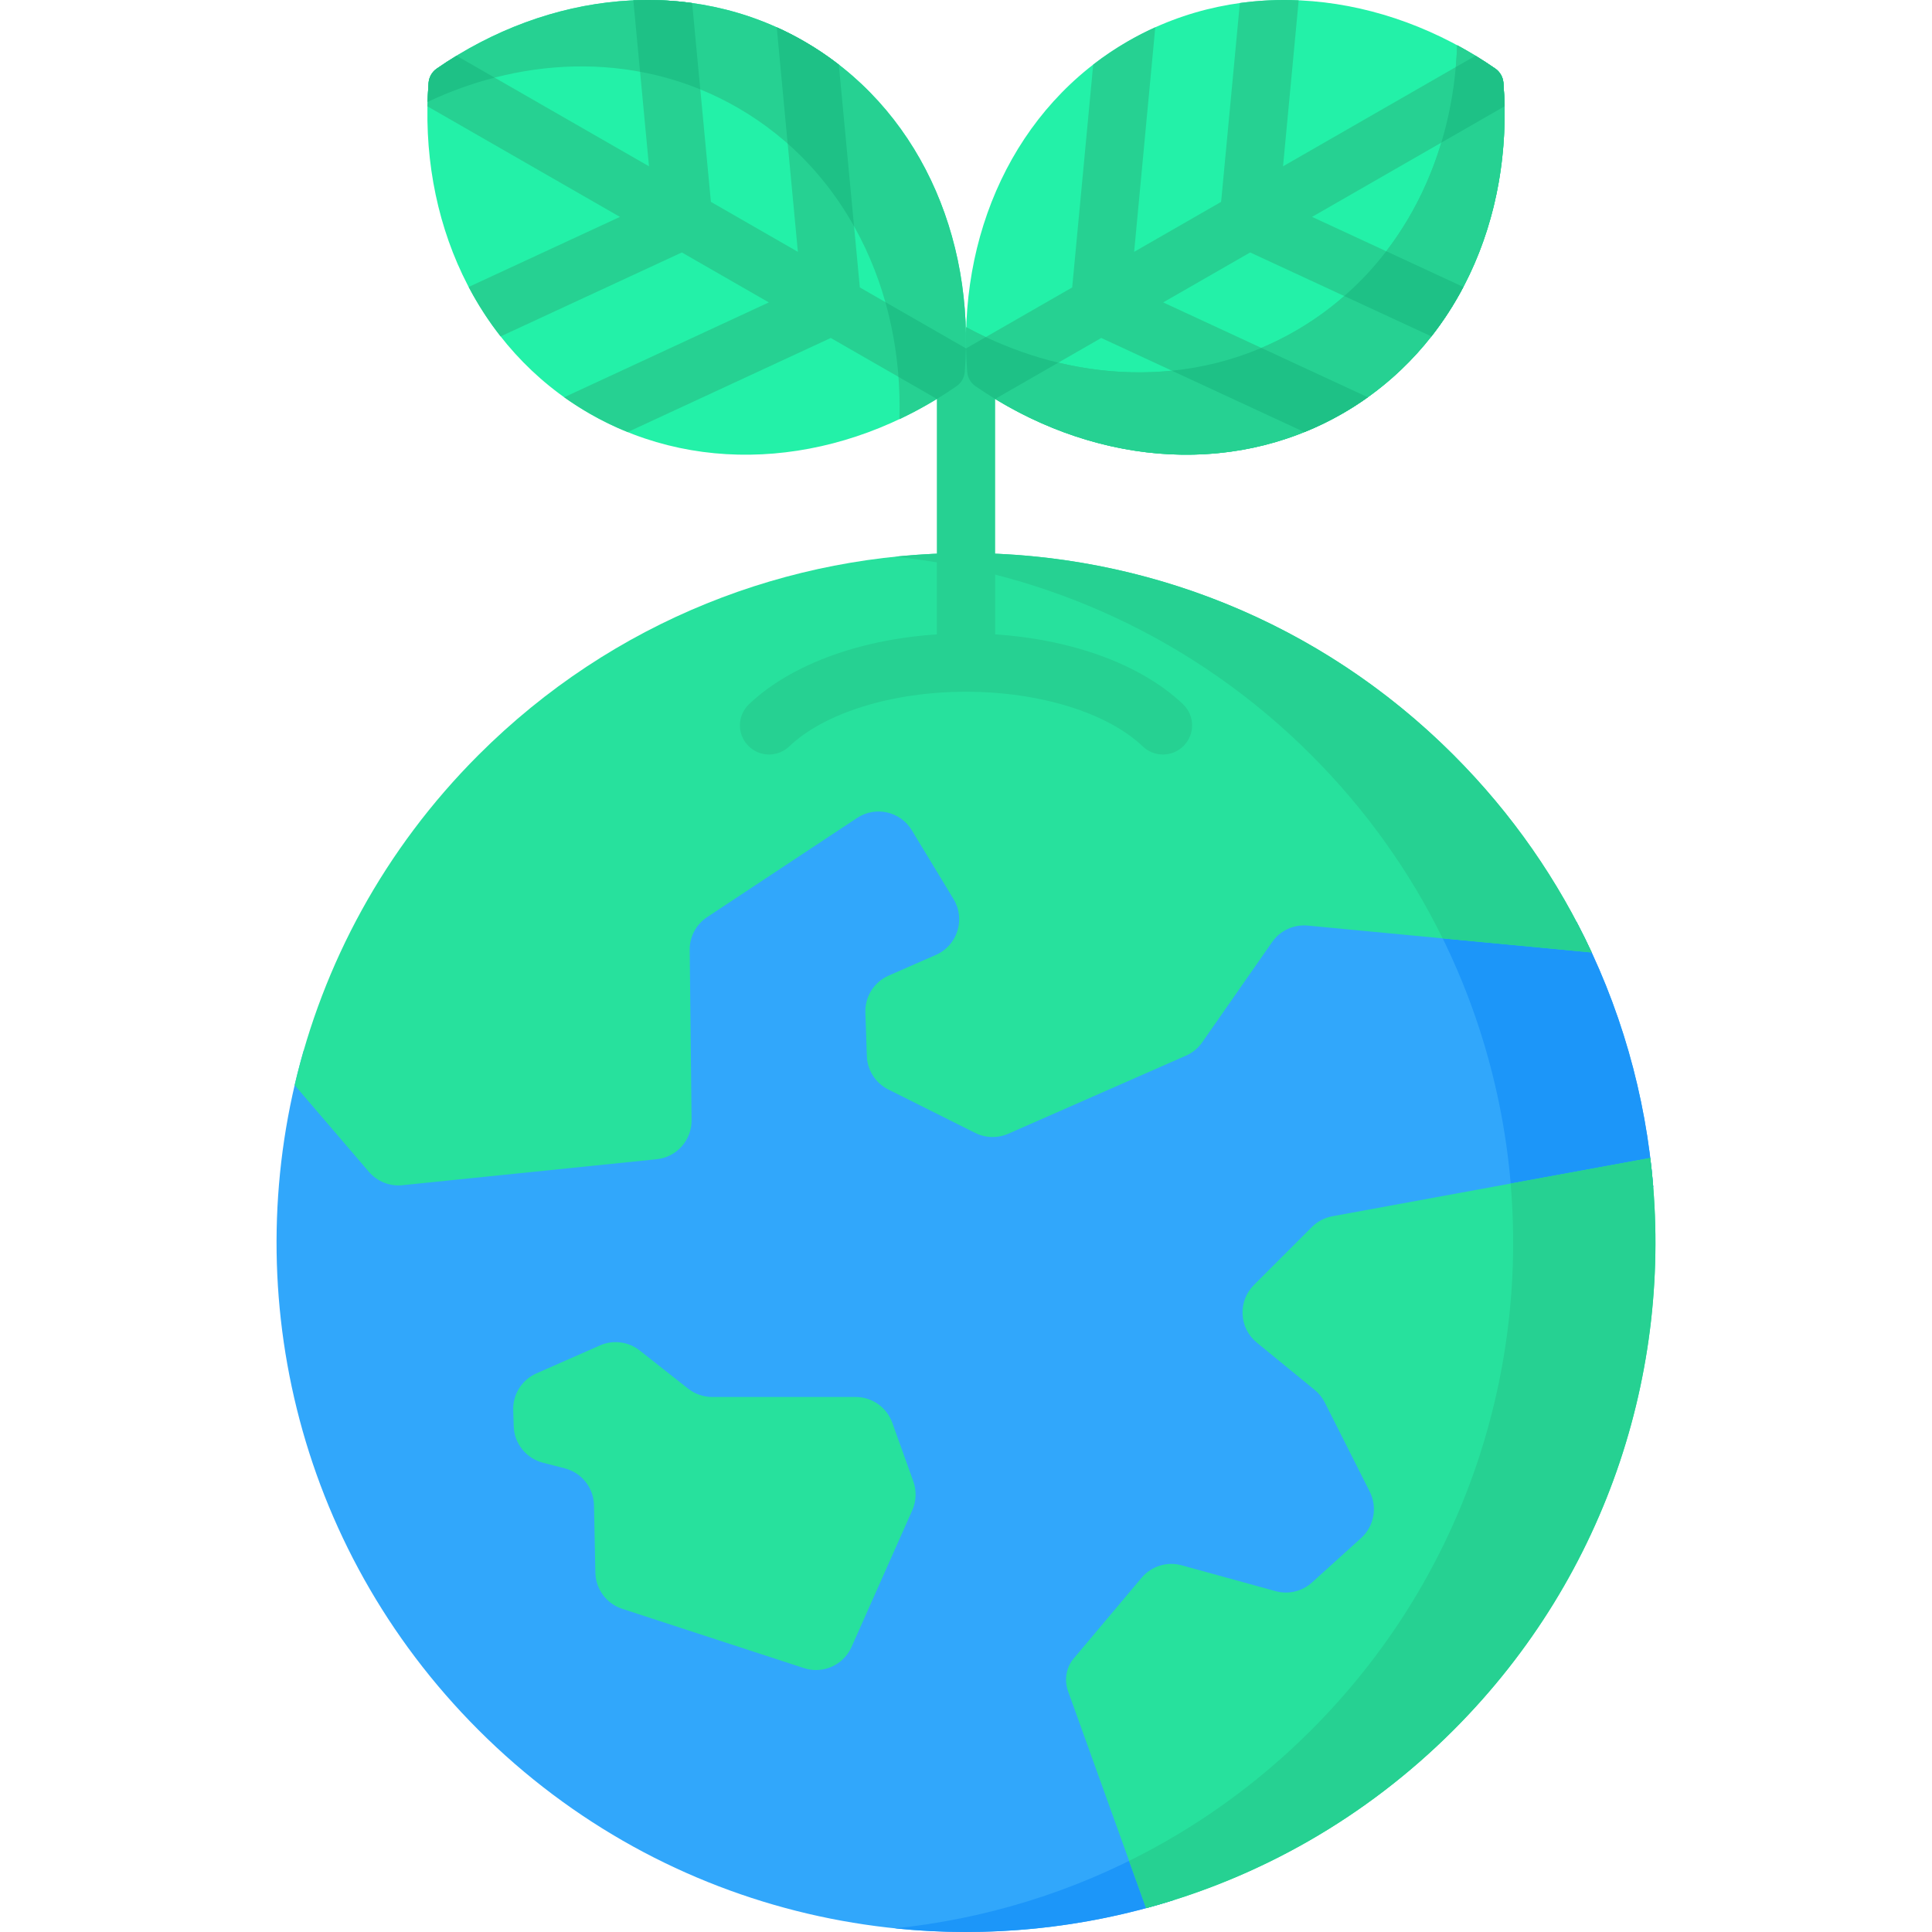
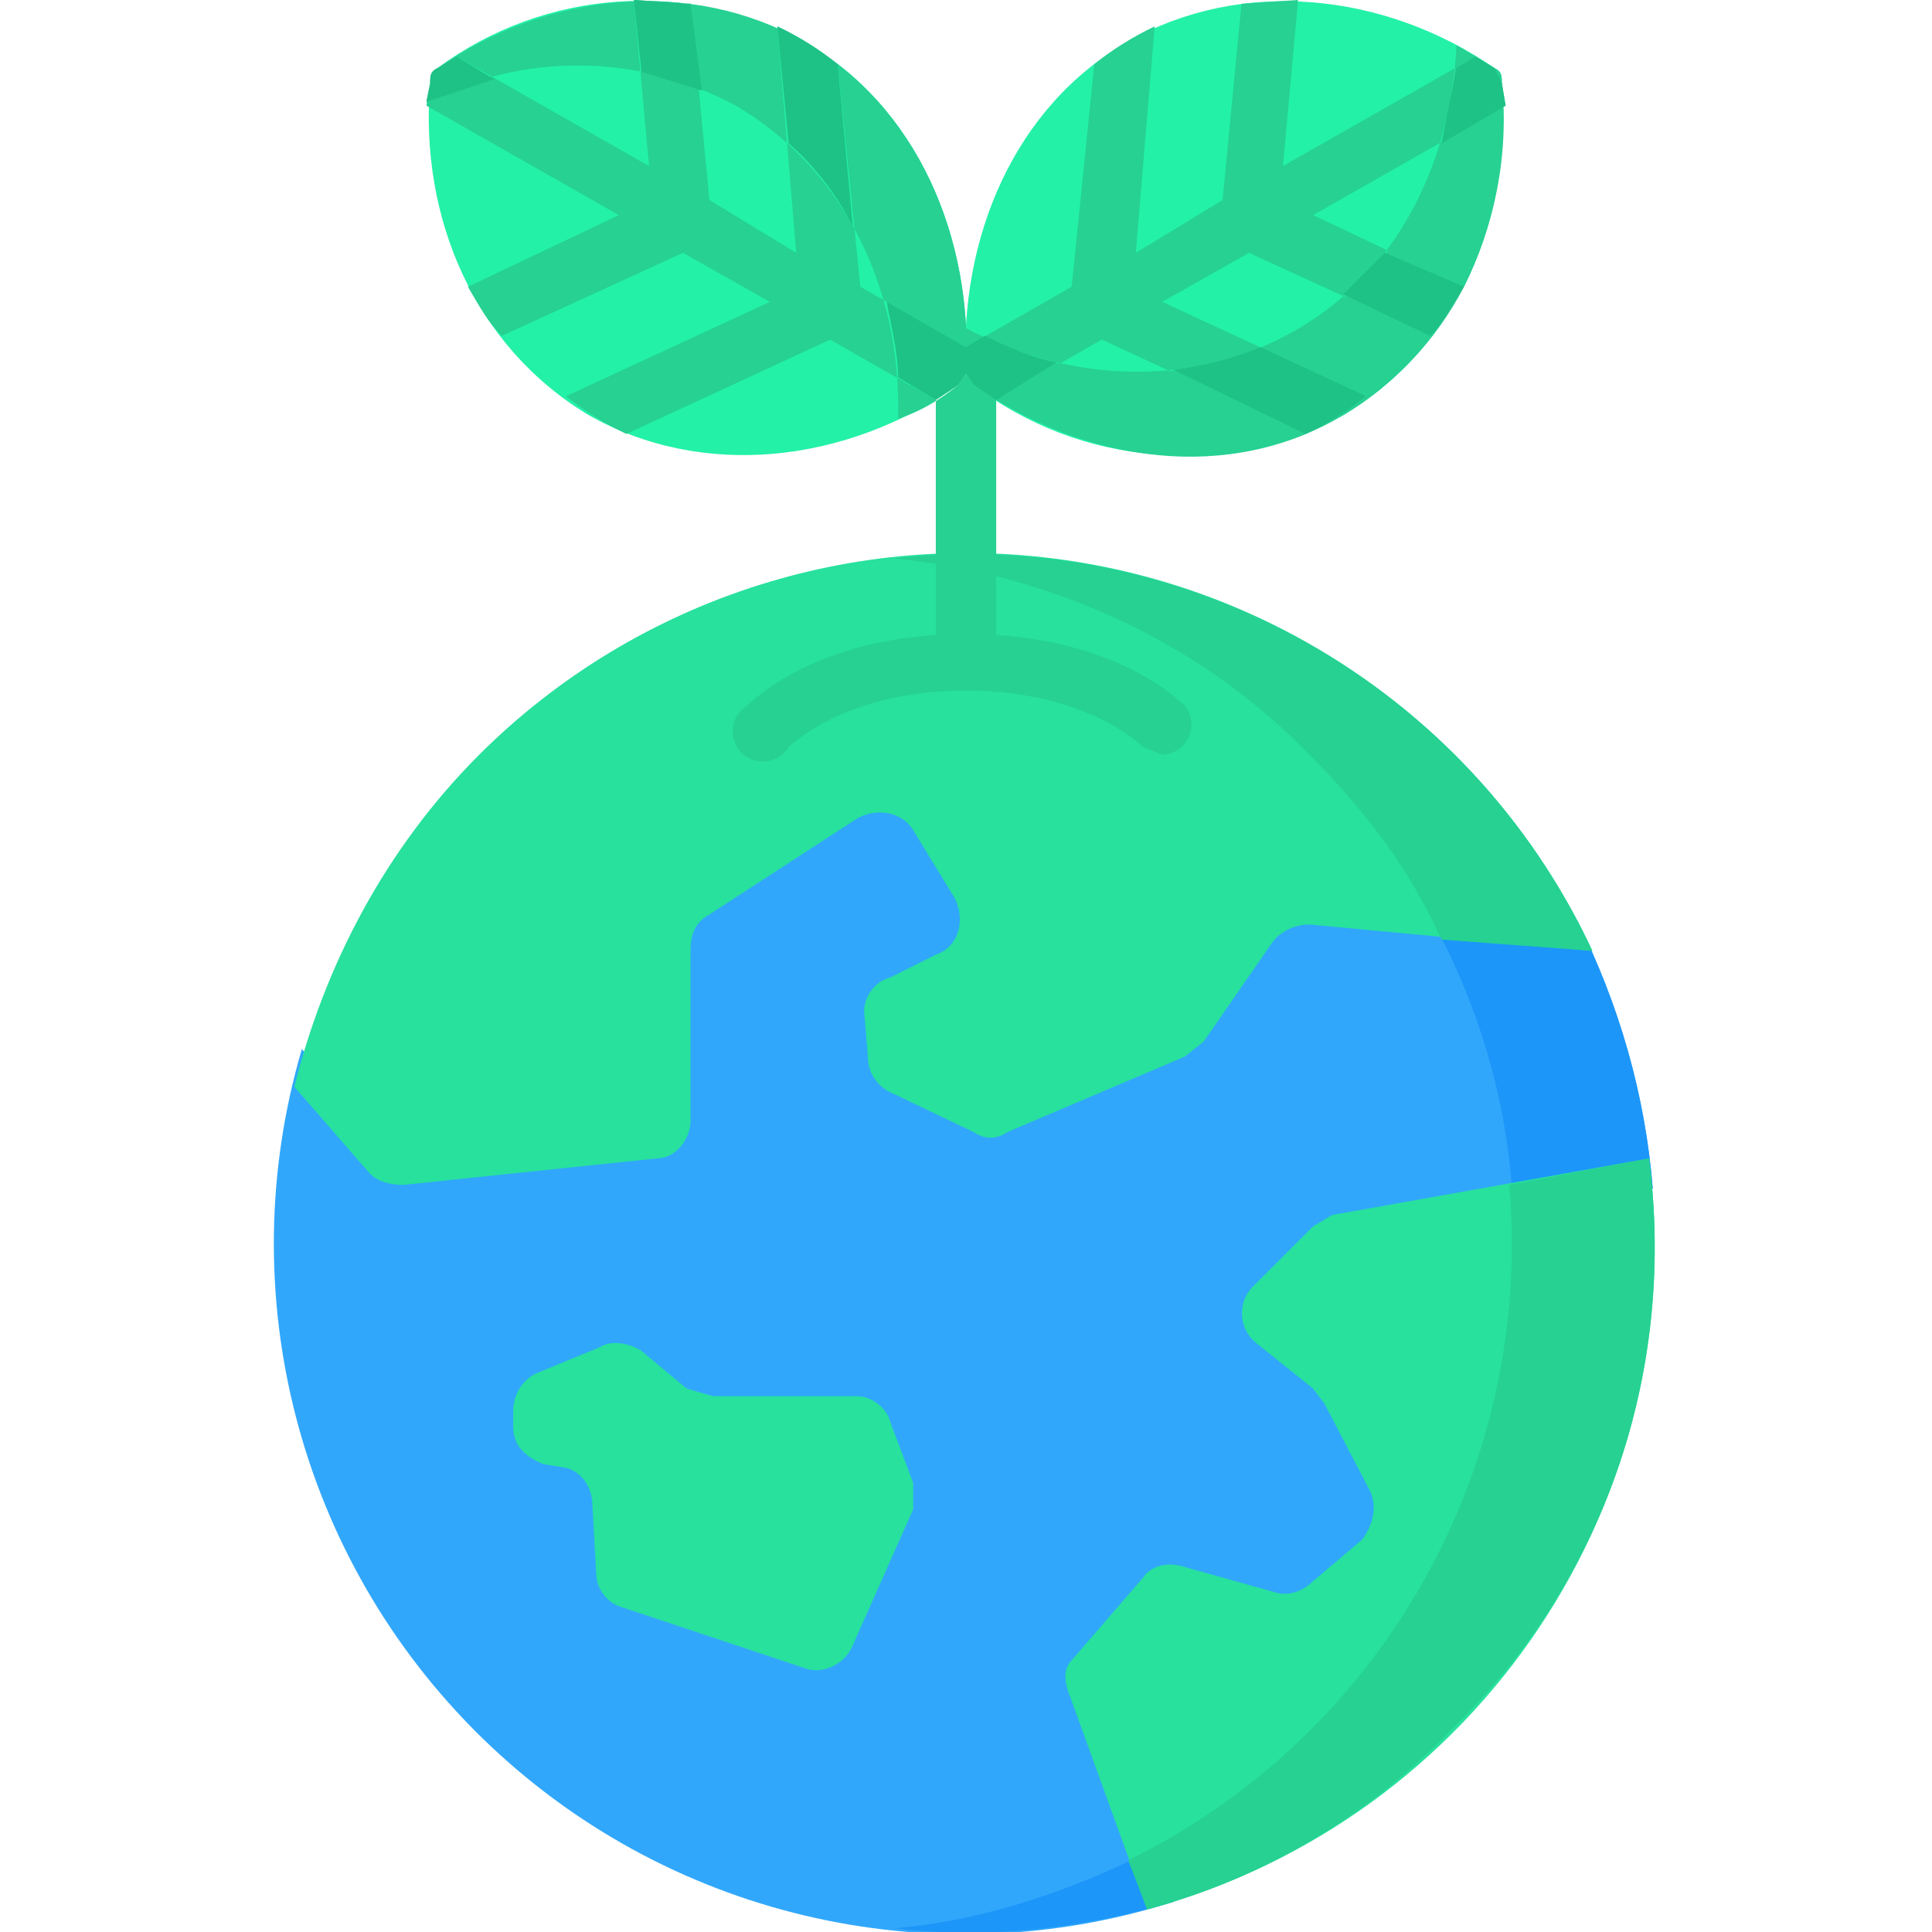
- <svg xmlns="http://www.w3.org/2000/svg" id="Capa_1" enable-background="new 0 0 512 512" height="512" viewBox="0 0 512 512" width="512">
-   <g>
-     <g>
-       <g>
-         <g>
-           <g>
-             <g>
-               <g>
-                 <path d="m369.89 391.833c3.647 7.222 1.999 16.061-3.997 21.49l-13.011 11.775c-4.595 4.162-10.91 5.666-16.895 4.018l-24.879-6.84c-.979-.268-2.019.051-2.668.824l-18.049 21.469c-.165.299-.206.659-.082.989l20.717 57.989c-62.893 19.81-134.378 4.78-184.218-45.071-48.738-48.728-64.191-118.142-46.348-179.995l23.169 27.032c.546.649 1.38.979 2.215.896l67.385-6.882c1.339-.134 2.338-1.257 2.318-2.606l-.495-45.071c-.072-6.14 2.946-11.847 8.087-15.237l39.734-26.29c4.131-2.73 9.055-3.636 13.887-2.555 4.832 1.082 8.911 4.008 11.486 8.252l11.064 18.255c2.699 4.44 3.338 9.838 1.772 14.794-1.576 4.966-5.213 9.004-9.982 11.075l-12.486 5.481c-.979.422-1.597 1.391-1.556 2.452l.381 11.507c.031.958.577 1.813 1.422 2.236l23.035 11.507c.69.34 1.494.361 2.194.052l47.1-20.697c.443-.185.804-.484 1.061-.865l18.533-26.568c3.698-5.326 10.024-8.262 16.493-7.654l70.537 6.727c11.6 22.067 18.368 46.008 20.315 70.269l-83.651 15.34c-.515.093-.989.34-1.36.711l-15.35 15.35c-.711.711-.783 1.535-.763 1.957.031.433.175 1.246.948 1.875l15.35 12.548c1.968 1.617 3.544 3.575 4.687 5.851z" fill="#31a7fb" />
-                 <path d="m306.039 489.608 4.986 13.949c-23.942 7.531-49.119 10.024-73.875 7.479 23.849-2.462 47.306-9.601 68.889-21.428z" fill="#1c96f9" />
-                 <path d="m438.13 314.589-37.282 6.84c-1.195-27.98-8.798-55.743-22.788-80.901l39.755 3.791c11.599 22.068 18.367 46.009 20.315 70.27z" fill="#1c96f9" />
-                 <path d="m126.802 200.081c71.358-71.358 187.049-71.351 258.4 0 15.63 15.63 27.835 33.39 36.619 52.338l-75.266-7.13c-3.704-.35-7.312 1.32-9.434 4.374l-18.51 26.544c-1.079 1.56-2.574 2.792-4.309 3.55l-47.103 20.697c-2.807 1.232-6.022 1.152-8.763-.219l-23.03-11.511c-3.383-1.691-5.563-5.096-5.687-8.88l-.386-11.512c-.138-4.221 2.304-8.092 6.175-9.791l12.503-5.475c5.716-2.493 7.925-9.456 4.688-14.792l-11.06-18.248c-3.04-5.008-9.623-6.488-14.5-3.259l-39.747 26.289c-2.923 1.932-4.659 5.212-4.615 8.712l.496 45.069c.058 5.337-3.959 9.835-9.266 10.374l-67.377 6.882c-3.361.343-6.671-.984-8.872-3.55l-19.678-22.97c7.495-32.063 23.73-62.501 48.722-87.492z" fill="#27e19d" />
-                 <path d="m347.491 200.079c-30.867-30.867-70.049-48.382-110.322-52.544 52.822-5.44 107.561 12.075 148.03 52.544 15.629 15.629 27.838 33.391 36.626 52.338l-39.511-3.74c-8.613-17.545-20.224-33.999-34.823-48.598z" fill="#26d192" />
-                 <path d="m332.301 340.531 15.356-15.356c1.479-1.479 3.373-2.473 5.43-2.851l84.251-15.455c6.631 53.916-10.747 110.22-52.138 151.612-23.428 23.428-51.628 39.16-81.466 47.203l-20.696-57.514c-1.003-2.787-.556-5.89 1.192-8.28l18.3-21.763c2.592-3.083 6.743-4.374 10.627-3.305l24.884 6.848c3.399.936 7.041.069 9.655-2.297l13.013-11.78c3.439-3.113 4.375-8.141 2.288-12.283l-11.9-23.612c-.65-1.289-1.563-2.427-2.68-3.341l-15.351-12.553c-4.724-3.863-5.079-10.959-.765-15.273z" fill="#27e19d" />
-                 <path d="m385.199 458.483c-23.429 23.428-51.627 39.161-81.464 47.197l-4.513-12.528c17.432-8.603 33.773-20.162 48.269-34.669 39.655-39.655 57.273-93.003 52.843-144.826l37.007-6.789c6.625 53.914-10.745 110.219-52.142 151.615z" fill="#26d192" />
-               </g>
-             </g>
-           </g>
-         </g>
-       </g>
-     </g>
-     <g>
-       <path d="m258.493 102.326c-1.248-.864-2.048-2.255-2.165-3.769-2.786-36.006 12.467-70.31 42.684-87.669 30.217-17.358 67.534-13.254 97.243 7.285 1.249.864 2.049 2.257 2.166 3.771 2.777 36.011-12.476 70.315-42.693 87.673-30.217 17.359-67.535 13.254-97.235-7.291z" fill="#23f1a8" />
-       <g fill="#26d192">
-         <path d="m256.326 98.556c-.308-3.978-.392-7.93-.269-11.848 27.761 14.988 60.25 16.518 87.128 1.078s41.923-44.277 42.969-75.814c3.446 1.867 6.818 3.931 10.099 6.2 1.249.864 2.049 2.258 2.166 3.772 2.778 36.012-12.477 70.312-42.694 87.671s-67.532 13.258-97.233-7.288c-1.249-.864-2.049-2.257-2.166-3.771z" />
-         <path d="m387.805 76.049c-2.431 4.626-5.264 9.014-8.468 13.104-4.79 6.088-10.415 11.528-16.854 16.122-2.163 1.545-4.409 2.988-6.758 4.337-3.276 1.885-6.635 3.513-10.065 4.893-28.155 11.384-60.688 6.14-87.164-12.177-1.257-.865-2.05-2.256-2.174-3.771-.299-3.976-.392-7.932-.268-11.847 17.173 9.272 36.159 13.392 54.507 11.528 8.097-.814 16.071-2.802 23.715-6.037 3.029-1.277 6.006-2.751 8.911-4.42 4.718-2.709 9.076-5.831 13.053-9.333 4.121-3.585 7.84-7.562 11.126-11.868 11.662-15.195 18.111-34.346 18.791-54.61 3.441 1.864 6.82 3.935 10.096 6.202 1.246.865 2.05 2.256 2.163 3.77 1.493 19.307-2.205 38.129-10.611 54.107z" />
-       </g>
-     </g>
-     <g>
-       <path d="m253.512 102.326c1.248-.864 2.048-2.255 2.165-3.769 2.786-36.006-12.467-70.31-42.684-87.669-30.217-17.358-67.534-13.254-97.243 7.285-1.249.864-2.049 2.257-2.166 3.771-2.777 36.011 12.476 70.315 42.693 87.673 30.217 17.359 67.534 13.254 97.235-7.291z" fill="#23f1a8" />
-       <path d="m113.582 21.945c.118-1.511.916-2.9 2.163-3.762 29.708-20.539 67.032-24.653 97.244-7.294 30.221 17.358 45.47 51.66 42.689 87.67-.117 1.514-.917 2.907-2.166 3.772-4.869 3.37-9.945 6.303-15.157 8.764 1.041-34.133-14.166-66.062-42.963-82.608-25.262-14.516-55.491-14.022-82.082-1.473.048-1.685.14-3.375.272-5.069z" fill="#26d192" />
-       <path d="m398.715 28.176c-.041-2.071-.134-4.152-.299-6.233-.113-1.514-.917-2.905-2.163-3.77-1.721-1.185-3.462-2.328-5.233-3.4l-51.002 29.299 4.149-43.99c-5.223-.227-10.436.01-15.587.721l-4.971 52.695-23.05 13.242 5.603-59.507c-2.421 1.092-4.811 2.308-7.149 3.657-3.276 1.885-6.387 3.966-9.303 6.233l-5.568 59.049-28.14 16.165-28.14-16.165-5.568-59.049h-.01c-2.916-2.267-6.016-4.348-9.292-6.233-2.339-1.35-4.729-2.565-7.149-3.657l5.603 59.507-23.049-13.241-4.971-52.695c-5.151-.711-10.364-.948-15.587-.721l4.149 43.99-51.002-29.299c-1.772 1.082-3.513 2.215-5.233 3.4-1.246.865-2.05 2.256-2.163 3.77-.165 2.091-.258 4.172-.299 6.243l50.997 29.291-40.088 18.571c2.431 4.626 5.264 9.014 8.468 13.104l48.027-22.251 23.051 13.24-54.224 25.133c2.163 1.545 4.409 2.988 6.758 4.337 3.276 1.885 6.634 3.513 10.065 4.893l53.813-24.938 28.118 16.15v66.787c0 4.265 3.461 7.726 7.726 7.726s7.726-3.461 7.726-7.726v-66.787l28.116-16.151 53.815 24.939c3.43-1.38 6.789-3.008 10.065-4.893 2.349-1.349 4.595-2.792 6.758-4.337l-54.227-25.135 23.05-13.24 48.032 22.253c3.204-4.09 6.037-8.478 8.468-13.104l-40.093-18.574z" fill="#26d192" />
-       <g>
-         <path d="m362.483 105.275c-2.163 1.545-4.409 2.988-6.758 4.337-3.276 1.885-6.635 3.513-10.065 4.893l-35.099-16.267c8.097-.814 16.071-2.802 23.715-6.037z" fill="#1ec186" />
-       </g>
-       <g>
-         <path d="m387.805 76.049c-2.431 4.626-5.264 9.014-8.468 13.104l-23.097-10.704c4.121-3.585 7.84-7.562 11.126-11.868z" fill="#1ec186" />
-       </g>
-       <g fill="#1ec186">
-         <path d="m120.986 14.774 10.096 5.8c-6.037 1.556-11.991 3.709-17.771 6.439.052-1.679.144-3.369.268-5.068.124-1.514.917-2.895 2.163-3.76 1.721-1.197 3.472-2.33 5.244-3.411z" />
-         <g>
-           <path d="m238.108 99.877 10.168 5.841v.021c1.772-1.082 3.513-2.215 5.233-3.41 1.246-.865 2.05-2.256 2.163-3.771.165-2.081.258-4.162.299-6.243l-21.345-12.259c1.803 6.377 2.967 13.022 3.482 19.821z" />
-           <path d="m261.236 89.328-5.213 2.998c.041 2.071.144 4.152.299 6.233.123 1.514.917 2.905 2.174 3.771 1.721 1.185 3.462 2.318 5.233 3.4v-.01l16.73-9.612c-6.531-1.567-12.97-3.844-19.223-6.78z" />
-         </g>
-         <path d="m398.715 28.176-16.751 9.622c1.937-6.439 3.224-13.156 3.832-20.027l5.233-2.998c1.762 1.082 3.513 2.215 5.223 3.4 1.246.865 2.05 2.256 2.163 3.77.166 2.082.258 4.163.3 6.233z" />
-       </g>
-       <g>
-         <path d="m226.333 59.968c-4.605-8.221-10.487-15.628-17.585-21.912h-.01l-2.895-30.823c2.421 1.092 4.811 2.308 7.149 3.657 3.276 1.885 6.377 3.966 9.292 6.233h.01z" fill="#1ec186" />
-       </g>
-       <g>
-         <path d="m185.579 23.695c-5.192-2.122-10.529-3.678-15.958-4.677l-1.782-18.935c5.223-.227 10.436.01 15.587.721z" fill="#1ec186" />
-       </g>
-     </g>
-     <path d="m308.192 192.227c-10.439-9.944-29.894-16.632-52.189-16.632s-41.751 6.688-52.189 16.632z" fill="#27e19d" />
-     <g>
-       <path d="m308.191 199.953c-1.915 0-3.832-.707-5.328-2.132-9.389-8.944-27.344-14.5-46.861-14.5s-37.471 5.556-46.861 14.5c-3.09 2.943-7.979 2.825-10.924-.266-2.943-3.09-2.824-7.98.266-10.924 12.333-11.748 33.837-18.763 57.519-18.763 23.682 0 45.184 7.014 57.519 18.763 3.09 2.943 3.208 7.834.266 10.924-1.519 1.595-3.556 2.398-5.596 2.398z" fill="#26d192" />
-     </g>
-     <path d="m142.153 363.965 16.84-7.415c3.487-1.535 7.538-1.021 10.53 1.338l12.829 10.114c1.817 1.433 4.064 2.212 6.379 2.212h38.033c4.348 0 8.228 2.73 9.697 6.822l5.581 15.548c.896 2.496.795 5.242-.282 7.665l-16.093 36.209c-2.145 4.826-7.591 7.248-12.611 5.61l-48.174-15.72c-4.165-1.359-7.015-5.204-7.105-9.584l-.365-17.865c-.094-4.619-3.252-8.611-7.726-9.766l-5.824-1.503c-4.434-1.144-7.58-5.077-7.723-9.654l-.133-4.262c-.13-4.197 2.302-8.055 6.147-9.749z" fill="#27e19d" />
+ <svg xmlns="http://www.w3.org/2000/svg" viewBox="0 0 512 512">
+   <path fill="#31a7fb" d="M370 392c4 7 2 16-4 21l-13 12c-5 4-11 6-17 4l-25-7-3 1-18 22v1l21 58A183 183 0 0180 278l24 28h2l67-6 3-3-1-45c0-6 3-12 8-15l40-27c4-2 9-3 14-2s9 4 11 8l11 18a18 18 0 01-8 26l-12 6-2 2v12l2 2 23 11h2l47-20 1-1 19-27c3-5 10-8 16-7l71 6c11 22 18 46 20 71l-84 15-1 1-15 15a3 3 0 000 4l15 12 5 6z" />
+   <path fill="#1c96f9" d="M306 490l5 14c-24 7-49 10-74 7 24-2 47-10 69-21zm132-175l-37 6c-1-28-9-55-23-80l40 3c11 22 18 46 20 71z" />
+   <path fill="#27e19d" d="M127 200a183 183 0 01295 52l-75-7c-4 0-8 2-10 5l-18 26-5 4-47 20c-3 2-6 2-9 0l-23-11c-3-2-5-5-5-9l-1-12c0-4 3-8 7-9l12-6c6-2 8-9 5-15l-11-18c-3-5-10-6-15-3l-40 26c-3 2-4 5-4 9v45c0 5-4 10-9 10l-67 7c-4 0-7-1-9-3l-20-23c8-32 24-63 49-88zm205 141l16-16 5-3 84-15a182 182 0 01-133 199l-21-58c-1-3-1-6 1-8l19-22c2-3 6-4 10-3l25 7c3 1 7 0 10-3l13-11c3-4 4-9 2-13l-12-23-3-4-15-12c-5-4-5-11-1-15zm-190 23l17-7c3-2 8-1 11 1l12 10 7 2h38c4 0 8 3 9 7l6 16v7l-16 36c-2 5-8 8-13 6l-48-16c-4-1-7-5-7-9l-1-18c0-5-3-9-7-10l-6-1c-5-2-8-5-8-10v-4c0-4 2-8 6-10z" />
+   <path fill="#23f1a8" d="M258 102l-2-3c-2-36 13-71 43-88s68-13 97 7c2 1 2 2 2 4 3 36-12 70-42 88a91 91 0 01-98-8zm-4 0l2-3c2-36-13-71-43-88a91 91 0 00-97 7l-2 4c-3 36 12 70 42 88 30 17 68 13 98-8z" />
+   <g fill="#26d192">
+     <path d="M347 200c-30-31-70-48-110-52a182 182 0 01185 104l-40-3c-8-18-20-34-35-49zm38 258c-23 24-51 40-81 48l-5-13a182 182 0 00101-179l37-7c7 54-10 110-52 151zm-77-258l-5-2c-10-9-27-15-47-15s-37 6-47 15a8 8 0 11-11-11c13-12 34-19 58-19s45 7 58 19a8 8 0 01-6 13zM256 99V87c28 15 60 16 87 1s42-44 43-76l10 6c2 1 2 2 2 4 3 36-12 70-42 88s-68 13-98-8l-2-3z" />
+     <path d="M388 76a86 86 0 01-32 34l-10 5c-28 11-61 6-88-13l-2-3V87c17 9 36 13 55 11a82 82 0 0056-31c12-16 18-35 19-55l10 6 2 4c2 19-2 38-10 54zM114 22c0-2 0-3 2-4 29-20 67-24 97-7s45 52 43 88l-2 3c-5 4-10 7-16 9 1-34-14-66-43-83a88 88 0 00-82-1l1-5zm285 6l-1-6-2-4-5-3-51 29 4-44-15 1-5 52-23 14 5-60a81 81 0 00-16 10l-6 59-28 16-28-16-6-59a81 81 0 00-16-10l5 60-23-14-5-52-15-1 4 44-51-29-5 3-2 4-1 6 51 29-40 19c3 5 5 9 9 13l48-22 23 13-54 25a81 81 0 0016 10l54-25 28 16v67a8 8 0 0016 0v-67l28-16 54 25a80 80 0 0016-10l-54-25 23-13 48 22c4-4 6-8 9-13l-40-19z" />
  </g>
+   <path fill="#1ec186" d="M362 105a81 81 0 01-16 10l-35-17c8-1 16-3 23-6zm26-29c-3 5-5 9-9 13l-23-11 11-11zM121 15l10 6-18 6 1-5c0-2 0-3 2-4l5-3zm117 85l10 6 6-4 2-3v-7l-21-12c1 6 3 13 3 20zm23-11l-5 3v7l2 3 6 4 16-10c-6-1-13-4-19-7zm138-61l-17 10 4-20 5-3 5 3 2 4 1 6zM226 60c-4-8-10-16-17-22l-3-31a81 81 0 0116 10zm-40-36l-16-5-2-19 15 1z" />
</svg>
